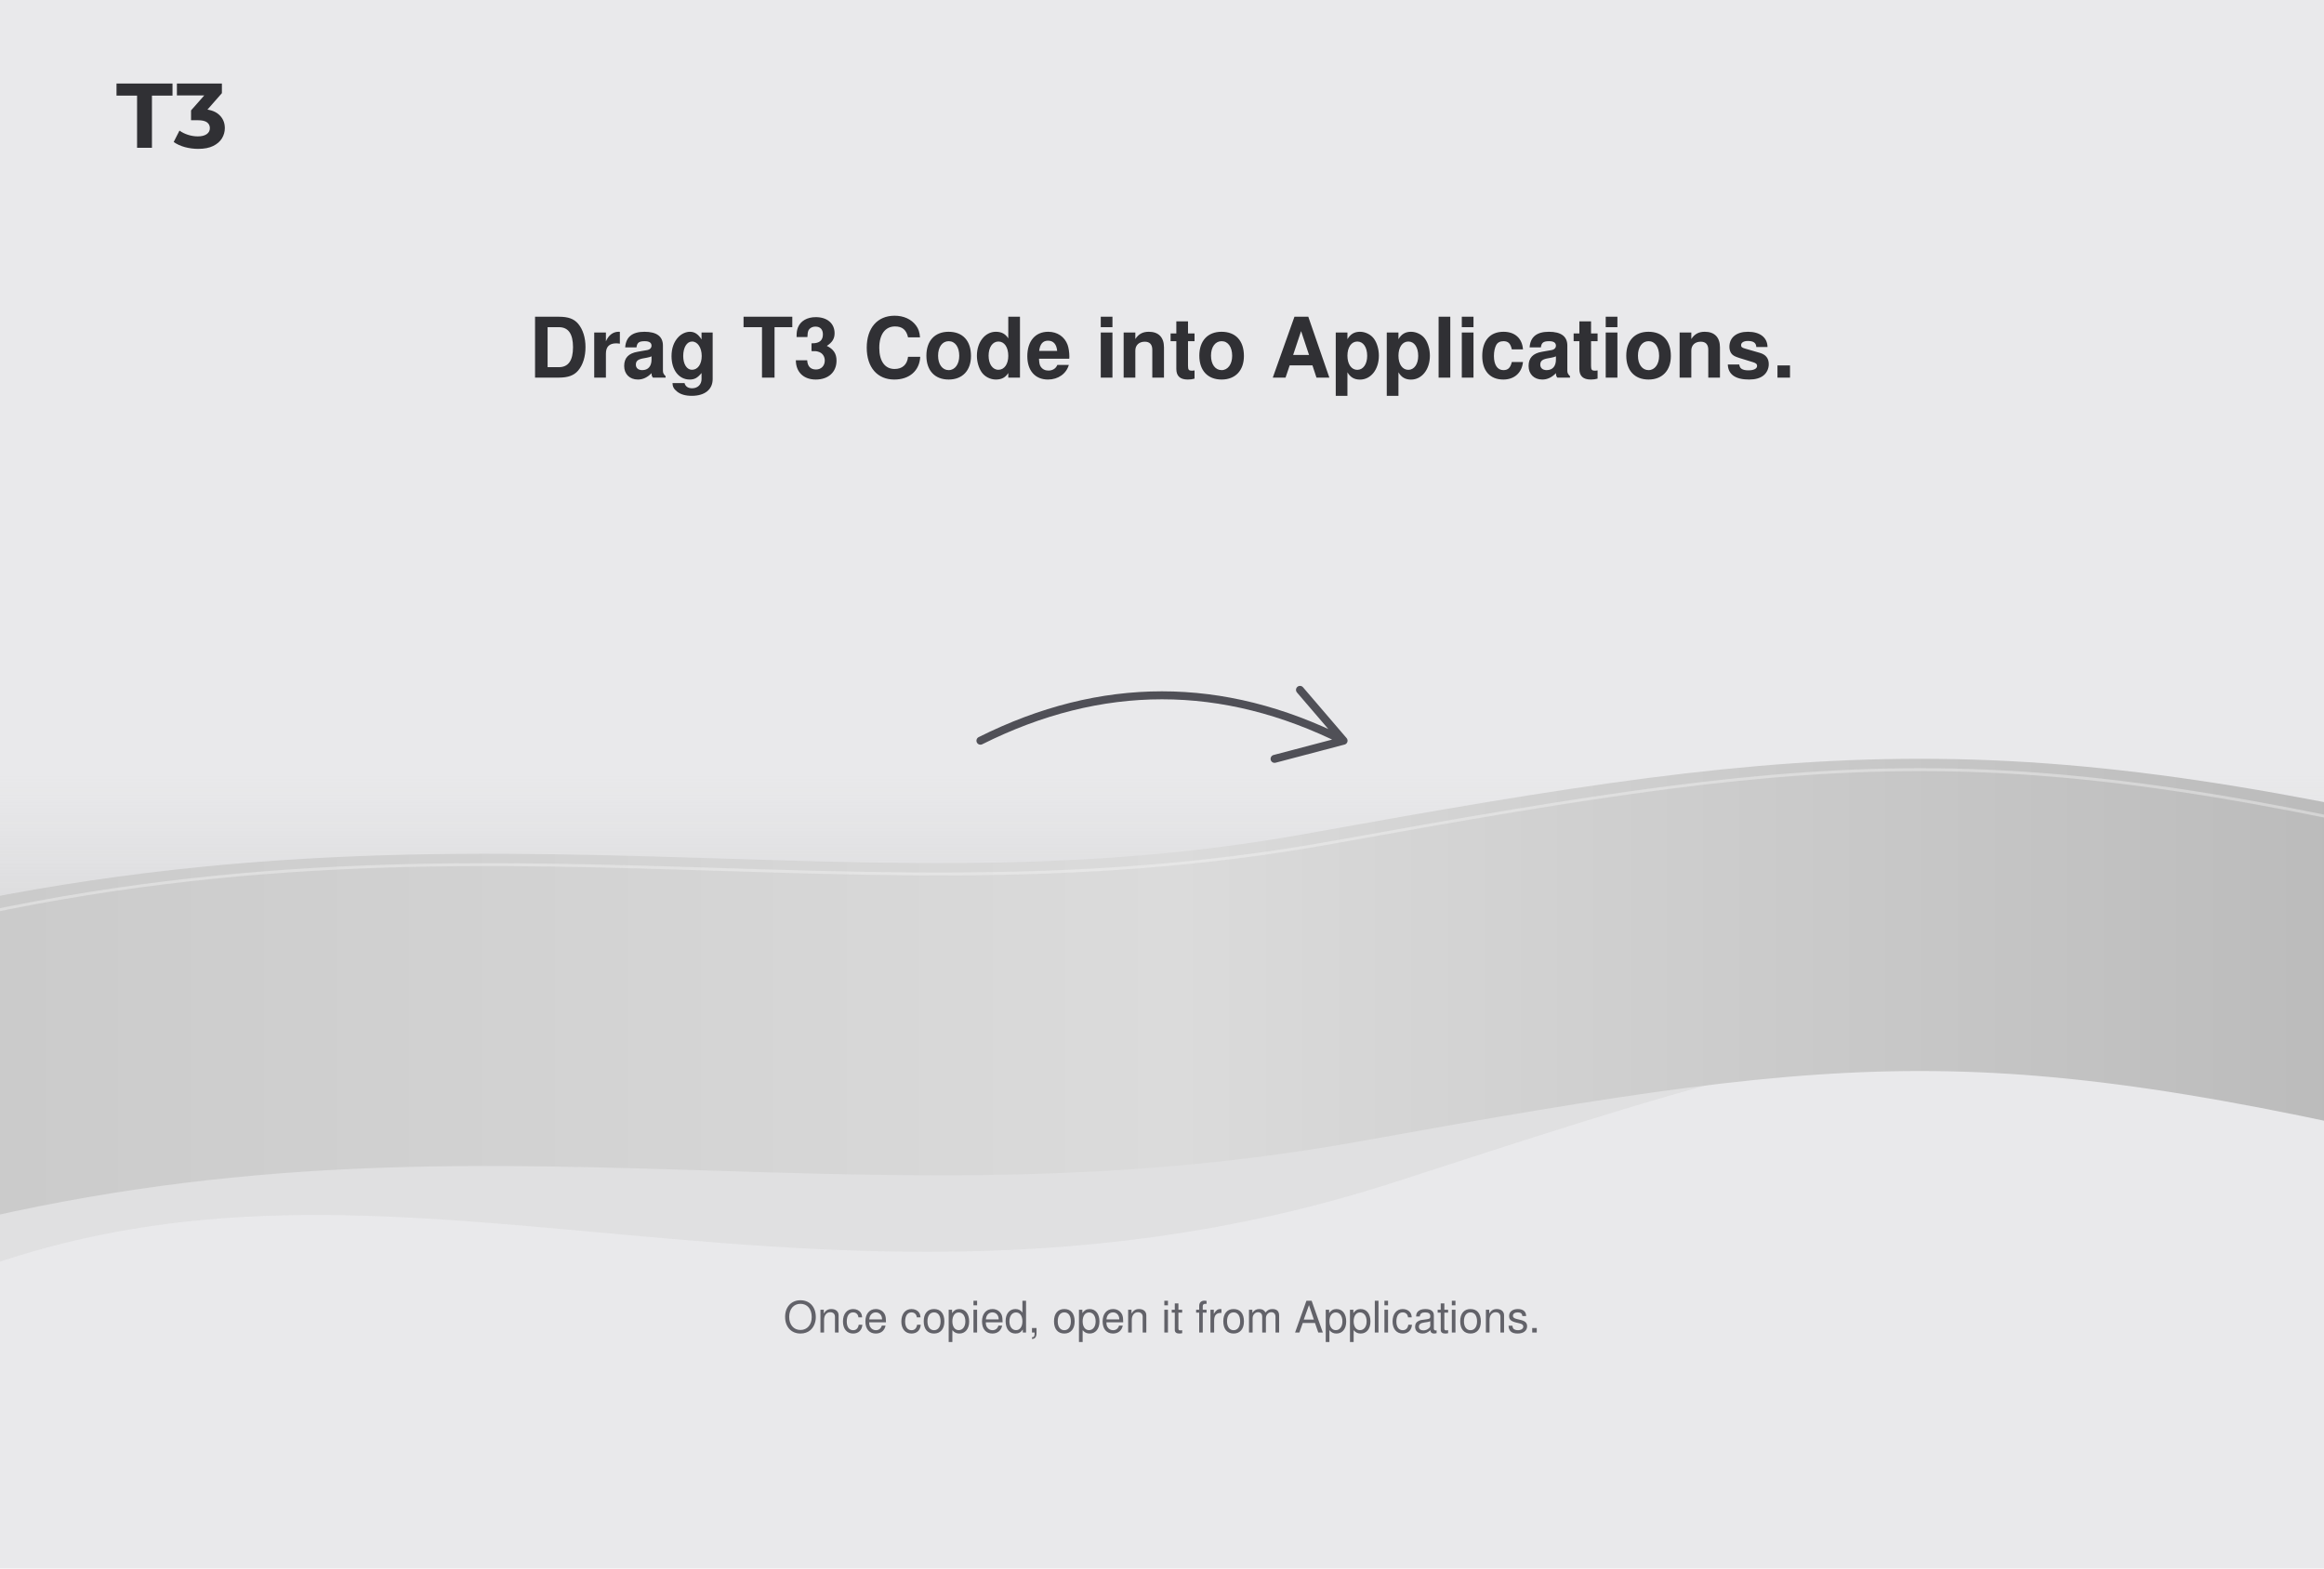
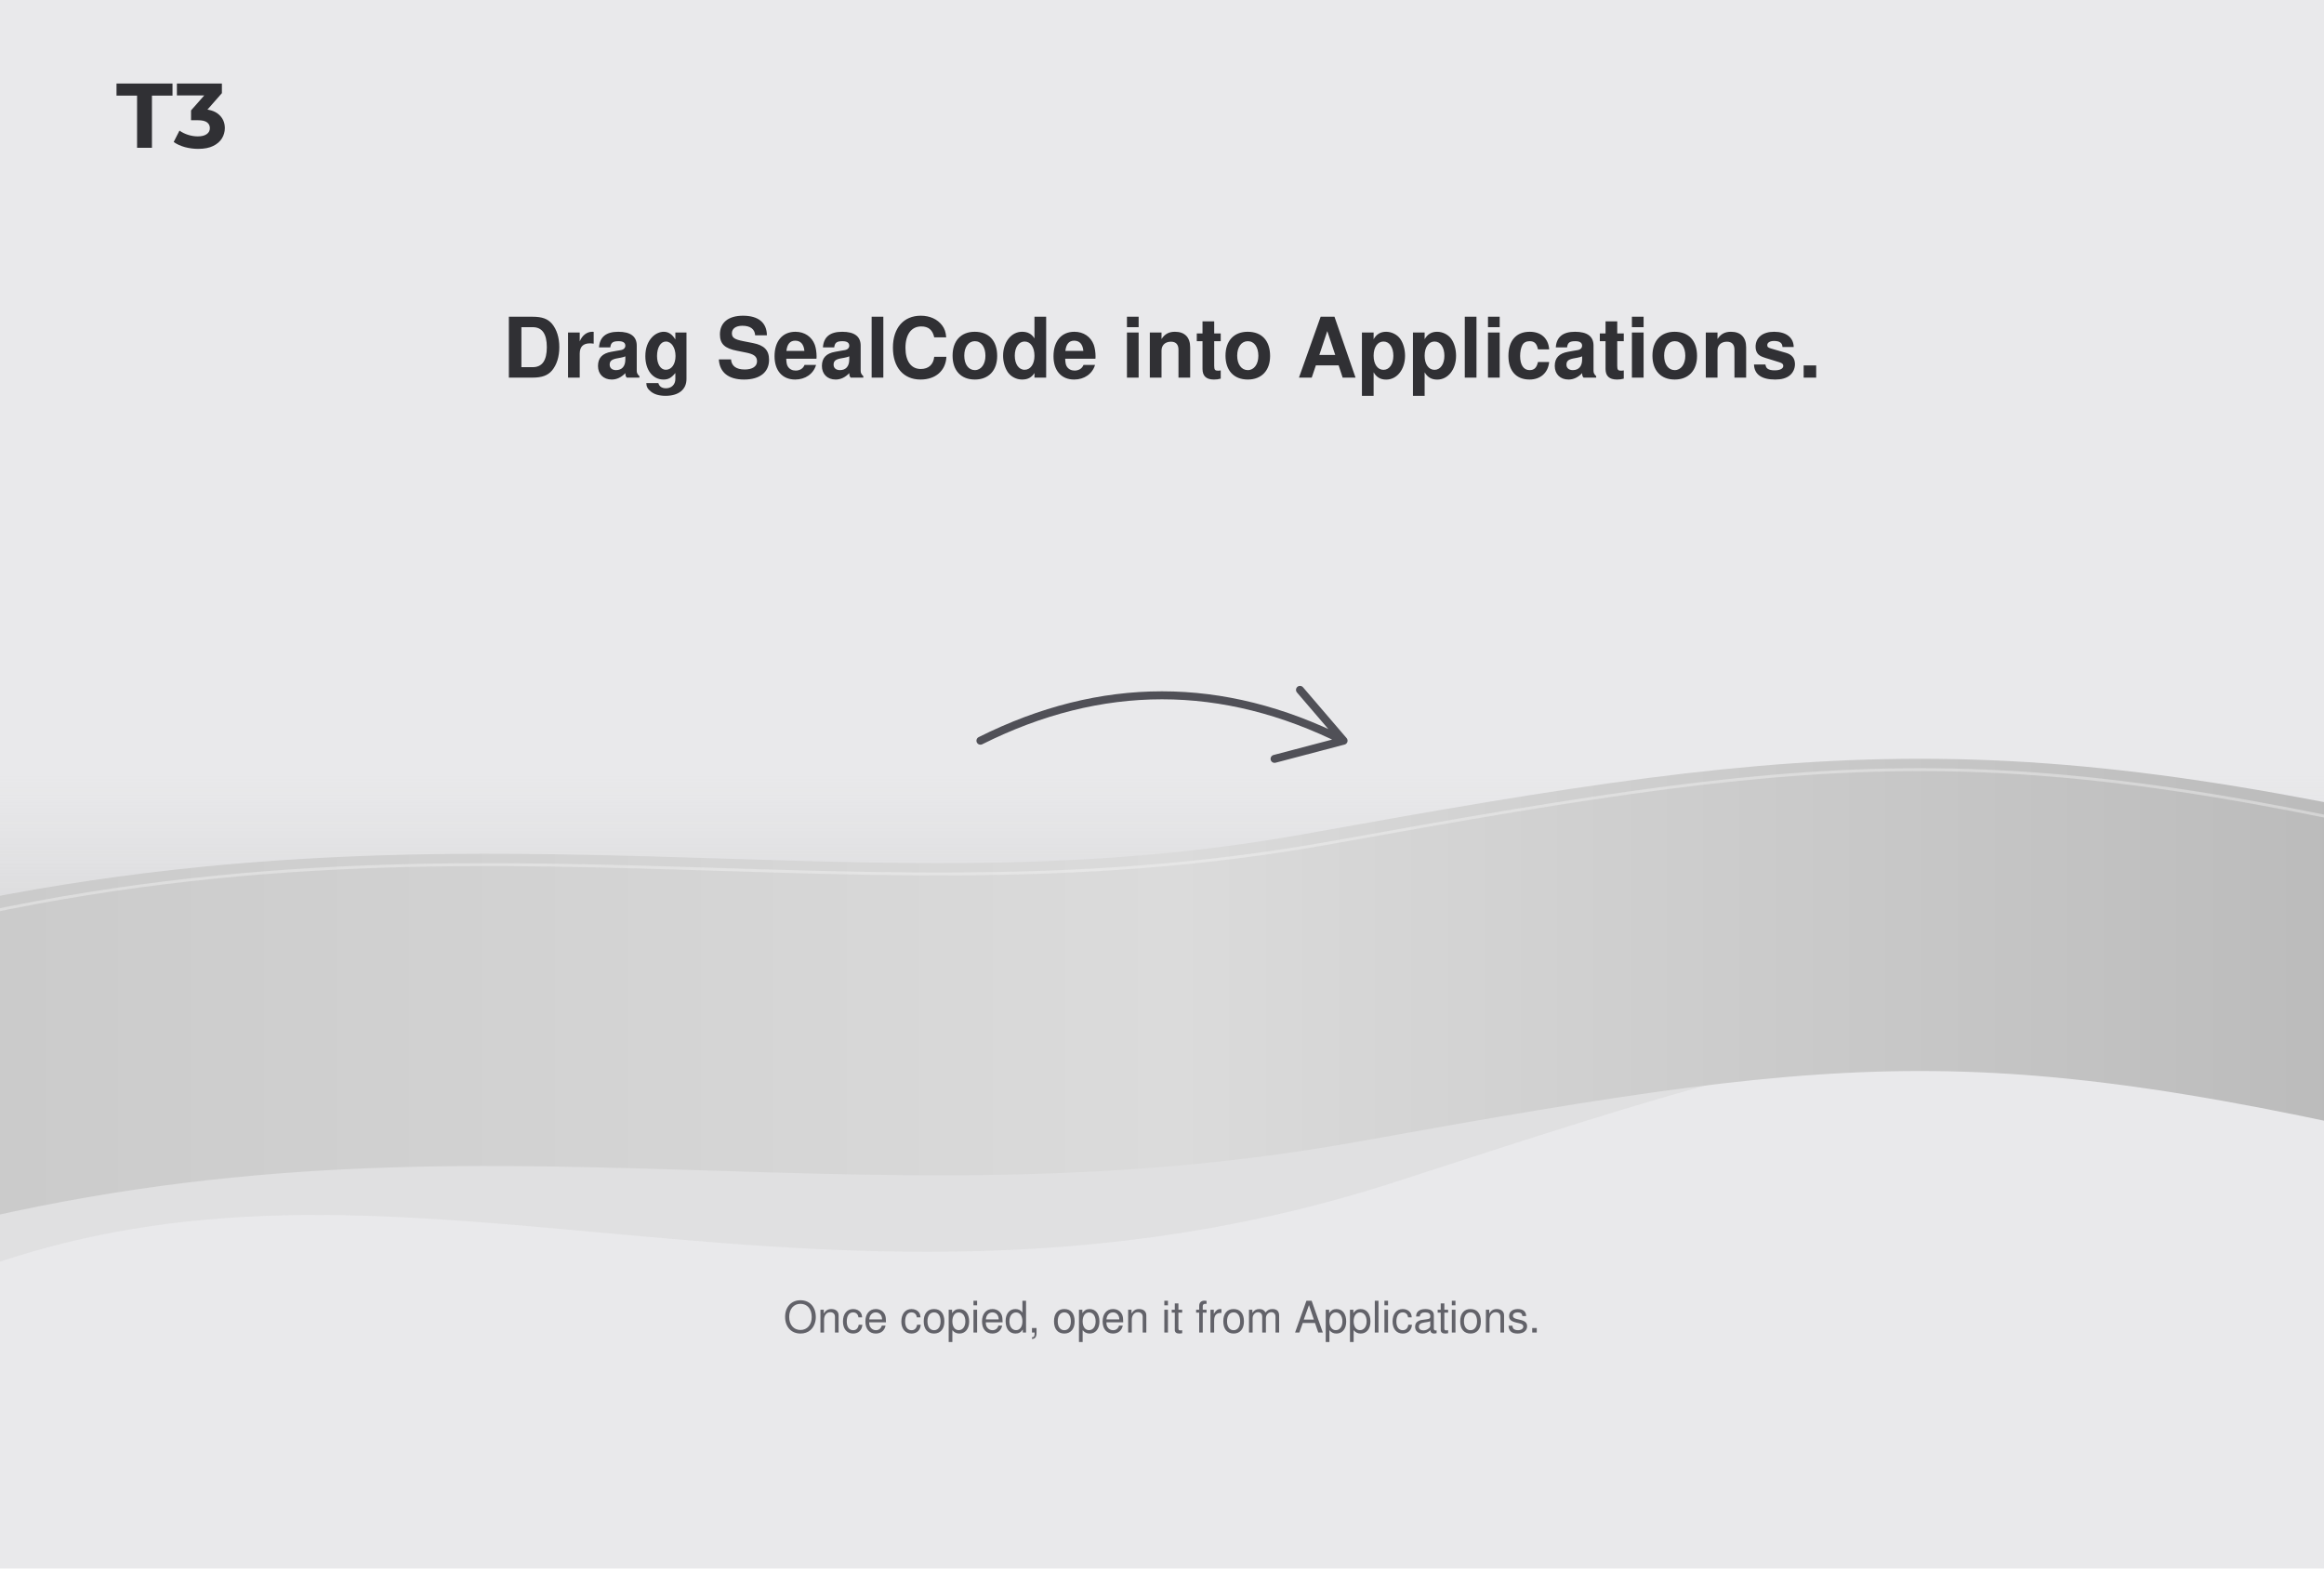
<svg xmlns="http://www.w3.org/2000/svg" width="1280" height="864" viewBox="0 0 640 432">
  <defs>
    <linearGradient id="veil" x1="0" y1="0" x2="0" y2="1">
      <stop stop-color="#B7B7B7" stop-opacity="0" />
      <stop offset=".55" stop-color="#A5A5A5" stop-opacity=".24" />
      <stop offset="1" stop-color="#D1D1D1" stop-opacity=".4" />
    </linearGradient>
    <linearGradient id="silk" x1="0" y1="0" x2="1" y2="0">
      <stop stop-color="#C8C8C8" />
      <stop offset=".5" stop-color="#DBDBDB" />
      <stop offset="1" stop-color="#B5B5B5" />
    </linearGradient>
  </defs>
  <rect width="640" height="432" fill="#E9E9EB" />
  <path d="M-60 293C95 220 214 304 362 256S559 191 707 257" stroke="url(#veil)" stroke-width="146" fill="none" opacity="1" stroke-linecap="round" stroke-linejoin="round" />
  <path d="M-60 306C113 252 223 298 367 272S553 242 707 280" stroke="url(#silk)" stroke-width="86" fill="none" opacity="1" stroke-linecap="round" stroke-linejoin="round" />
  <path d="M-60 266C113 212 223 258 367 232S553 202 707 240" stroke="#F5F5F5" stroke-width="0.8" fill="none" opacity="0.42" stroke-linecap="round" stroke-linejoin="round" />
  <svg x="32" y="23" width="30" height="18" viewBox="15.531 37 94.394 56.96" fill="#303034">
    <path d="M33.451 93V47.56H15.531V37H64.331V47.56H46.411V93H33.451ZM86.725 93.96C82.832 93.96 78.965 93.453 75.125 92.44C71.285 91.373 68.032 89.88 65.365 87.96L70.405 78.04C72.539 79.587 75.019 80.813 77.845 81.72C80.672 82.627 83.525 83.08 86.405 83.08C89.659 83.08 92.219 82.44 94.085 81.16C95.952 79.88 96.885 78.12 96.885 75.88C96.885 73.747 96.059 72.067 94.405 70.84C92.752 69.613 90.085 69 86.405 69H80.485V60.44L96.085 42.76L97.525 47.4H68.165V37H107.365V45.4L91.845 63.08L85.285 59.32H89.045C95.925 59.32 101.125 60.867 104.645 63.96C108.165 67.053 109.925 71.027 109.925 75.88C109.925 79.027 109.099 81.987 107.445 84.76C105.792 87.48 103.259 89.693 99.845 91.4C96.432 93.107 92.059 93.96 86.725 93.96Z" />
  </svg>
-   <text x="320" y="104" fill="#303034" font-family="Helvetica" font-size="23" font-weight="700" text-anchor="middle">Drag T3 Code into Applications.</text>
+   <text x="320" y="104" fill="#303034" font-family="Helvetica" font-size="23" font-weight="700" text-anchor="middle">Drag SealCode into Applications.</text>
  <path d="M270 204Q320 179 370 204M358 190L370 204L351 209" stroke="#505057" stroke-width="2.2" fill="none" opacity="1" stroke-linecap="round" stroke-linejoin="round" />
  <text x="320" y="367" fill="#626269" font-family="Helvetica" font-size="12" font-weight="400" text-anchor="middle">Once copied, open it from Applications.</text>
</svg>
